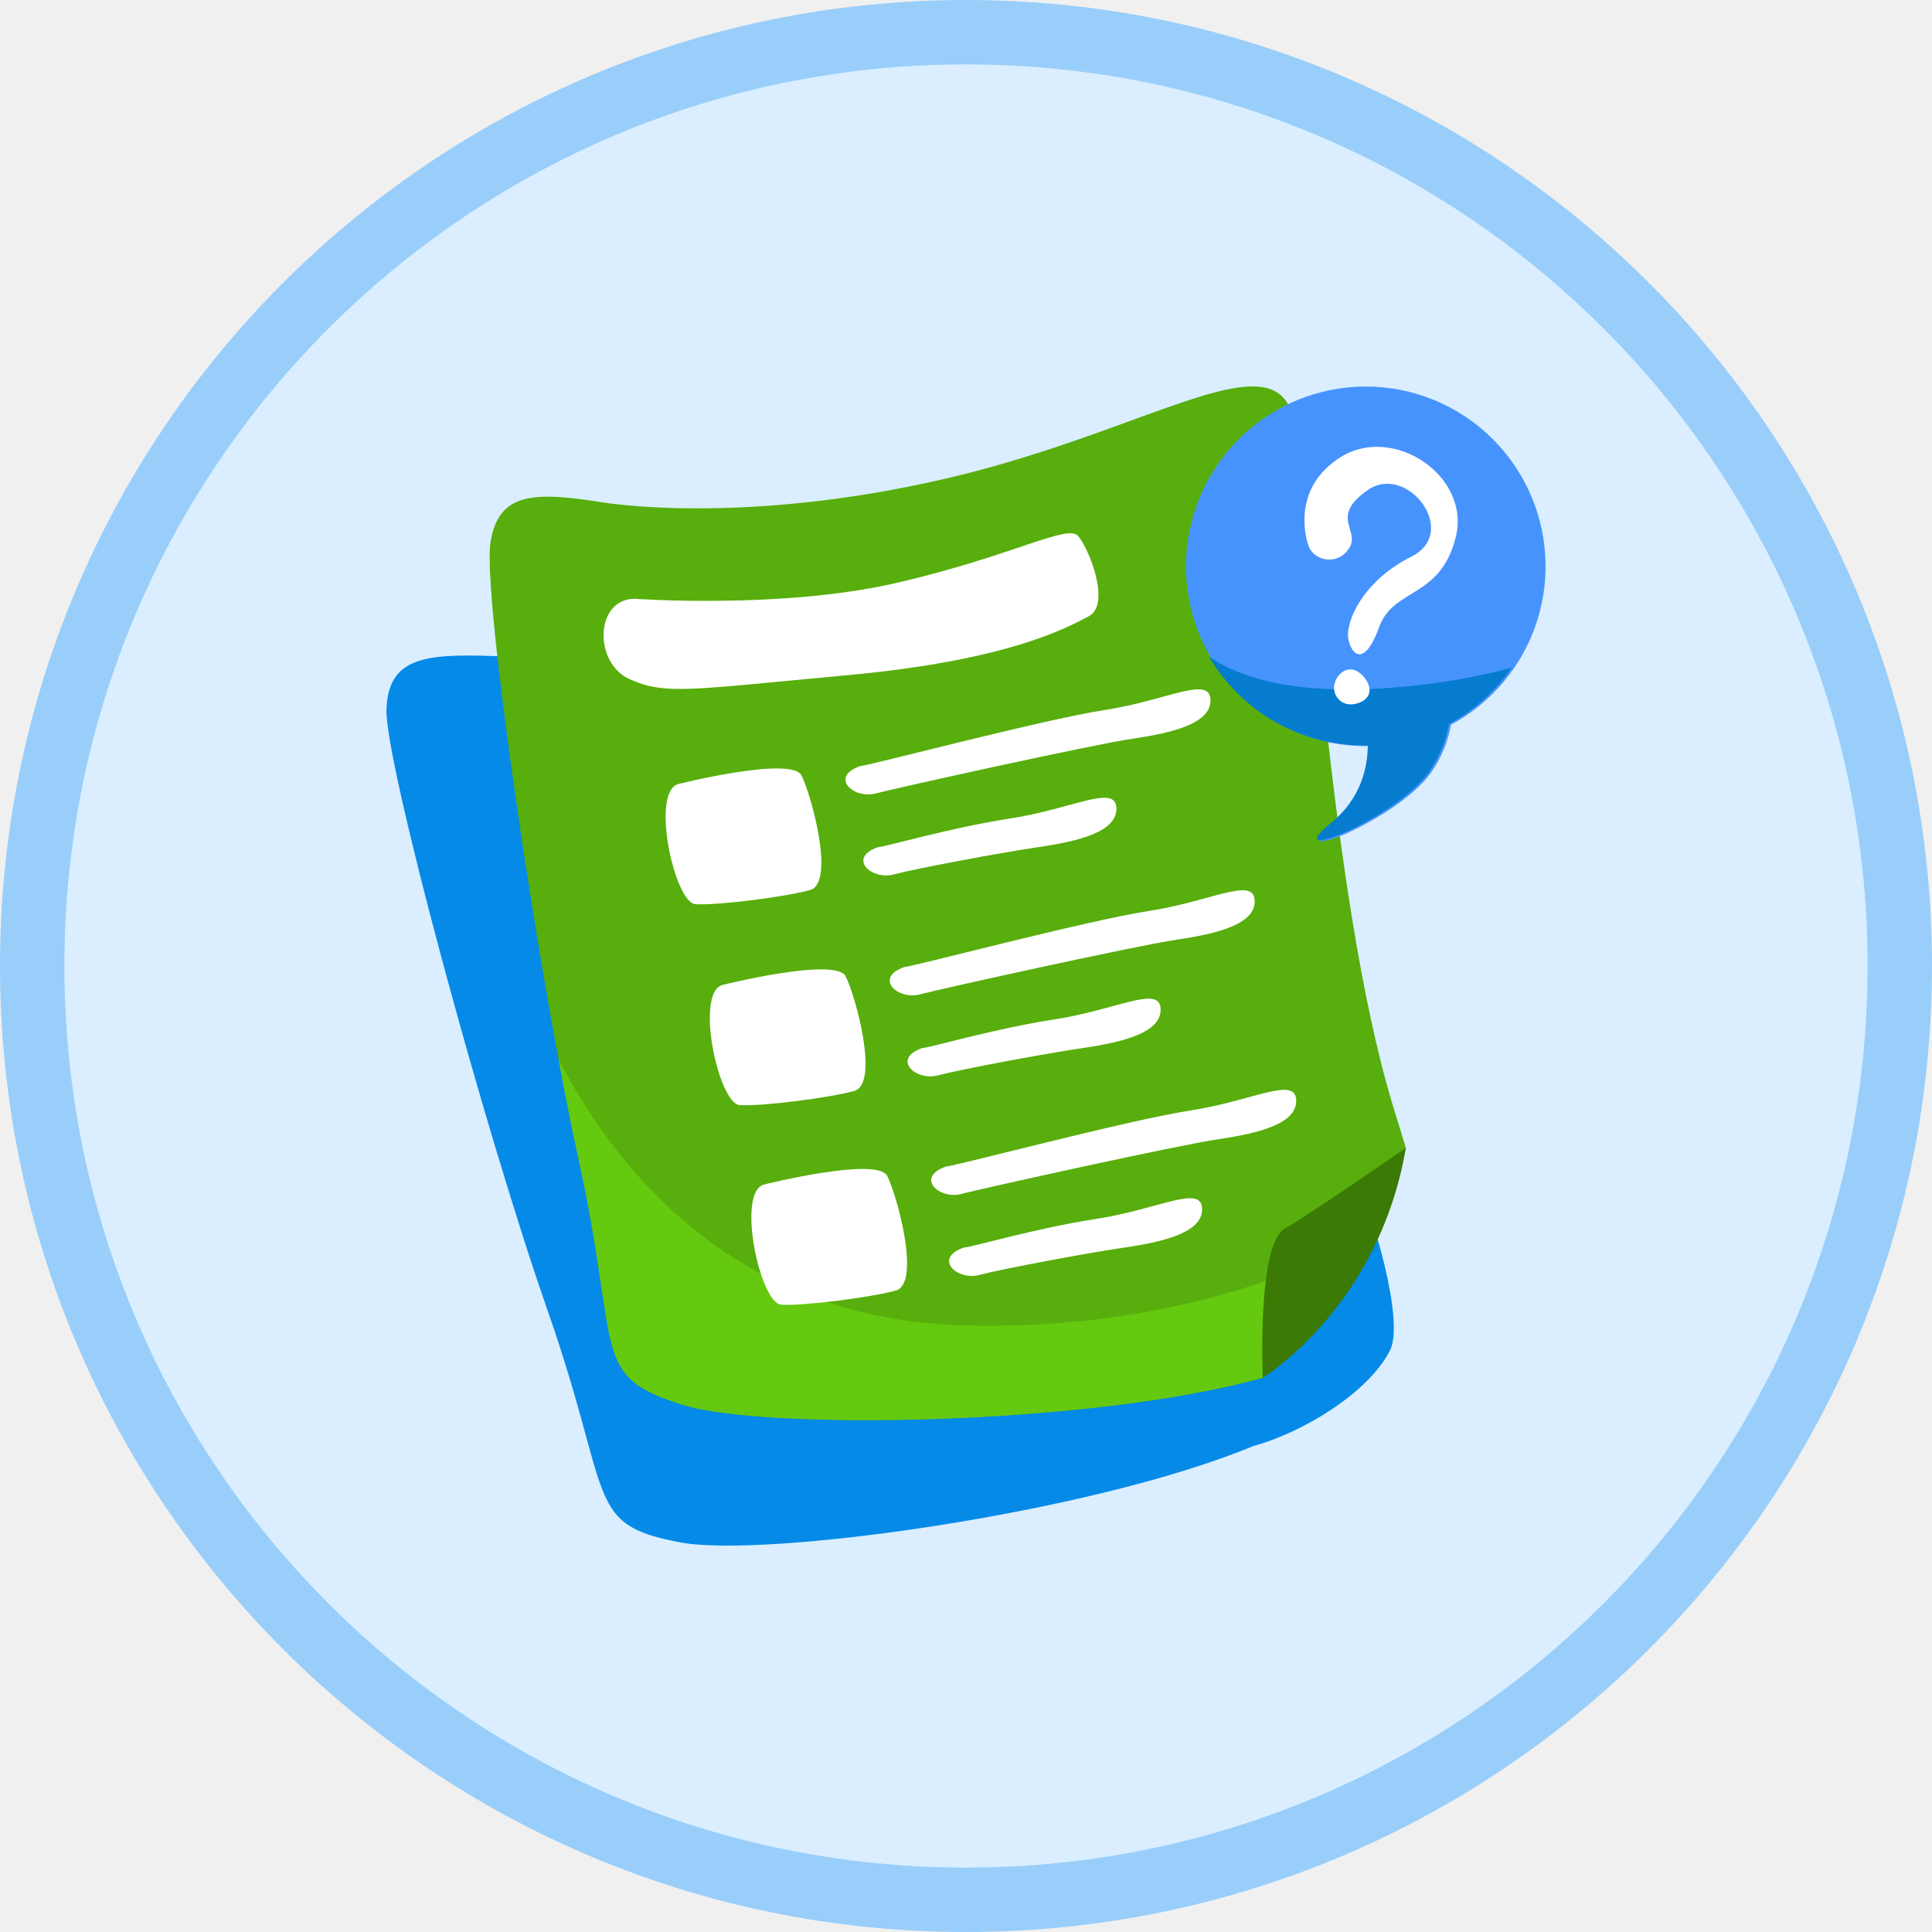
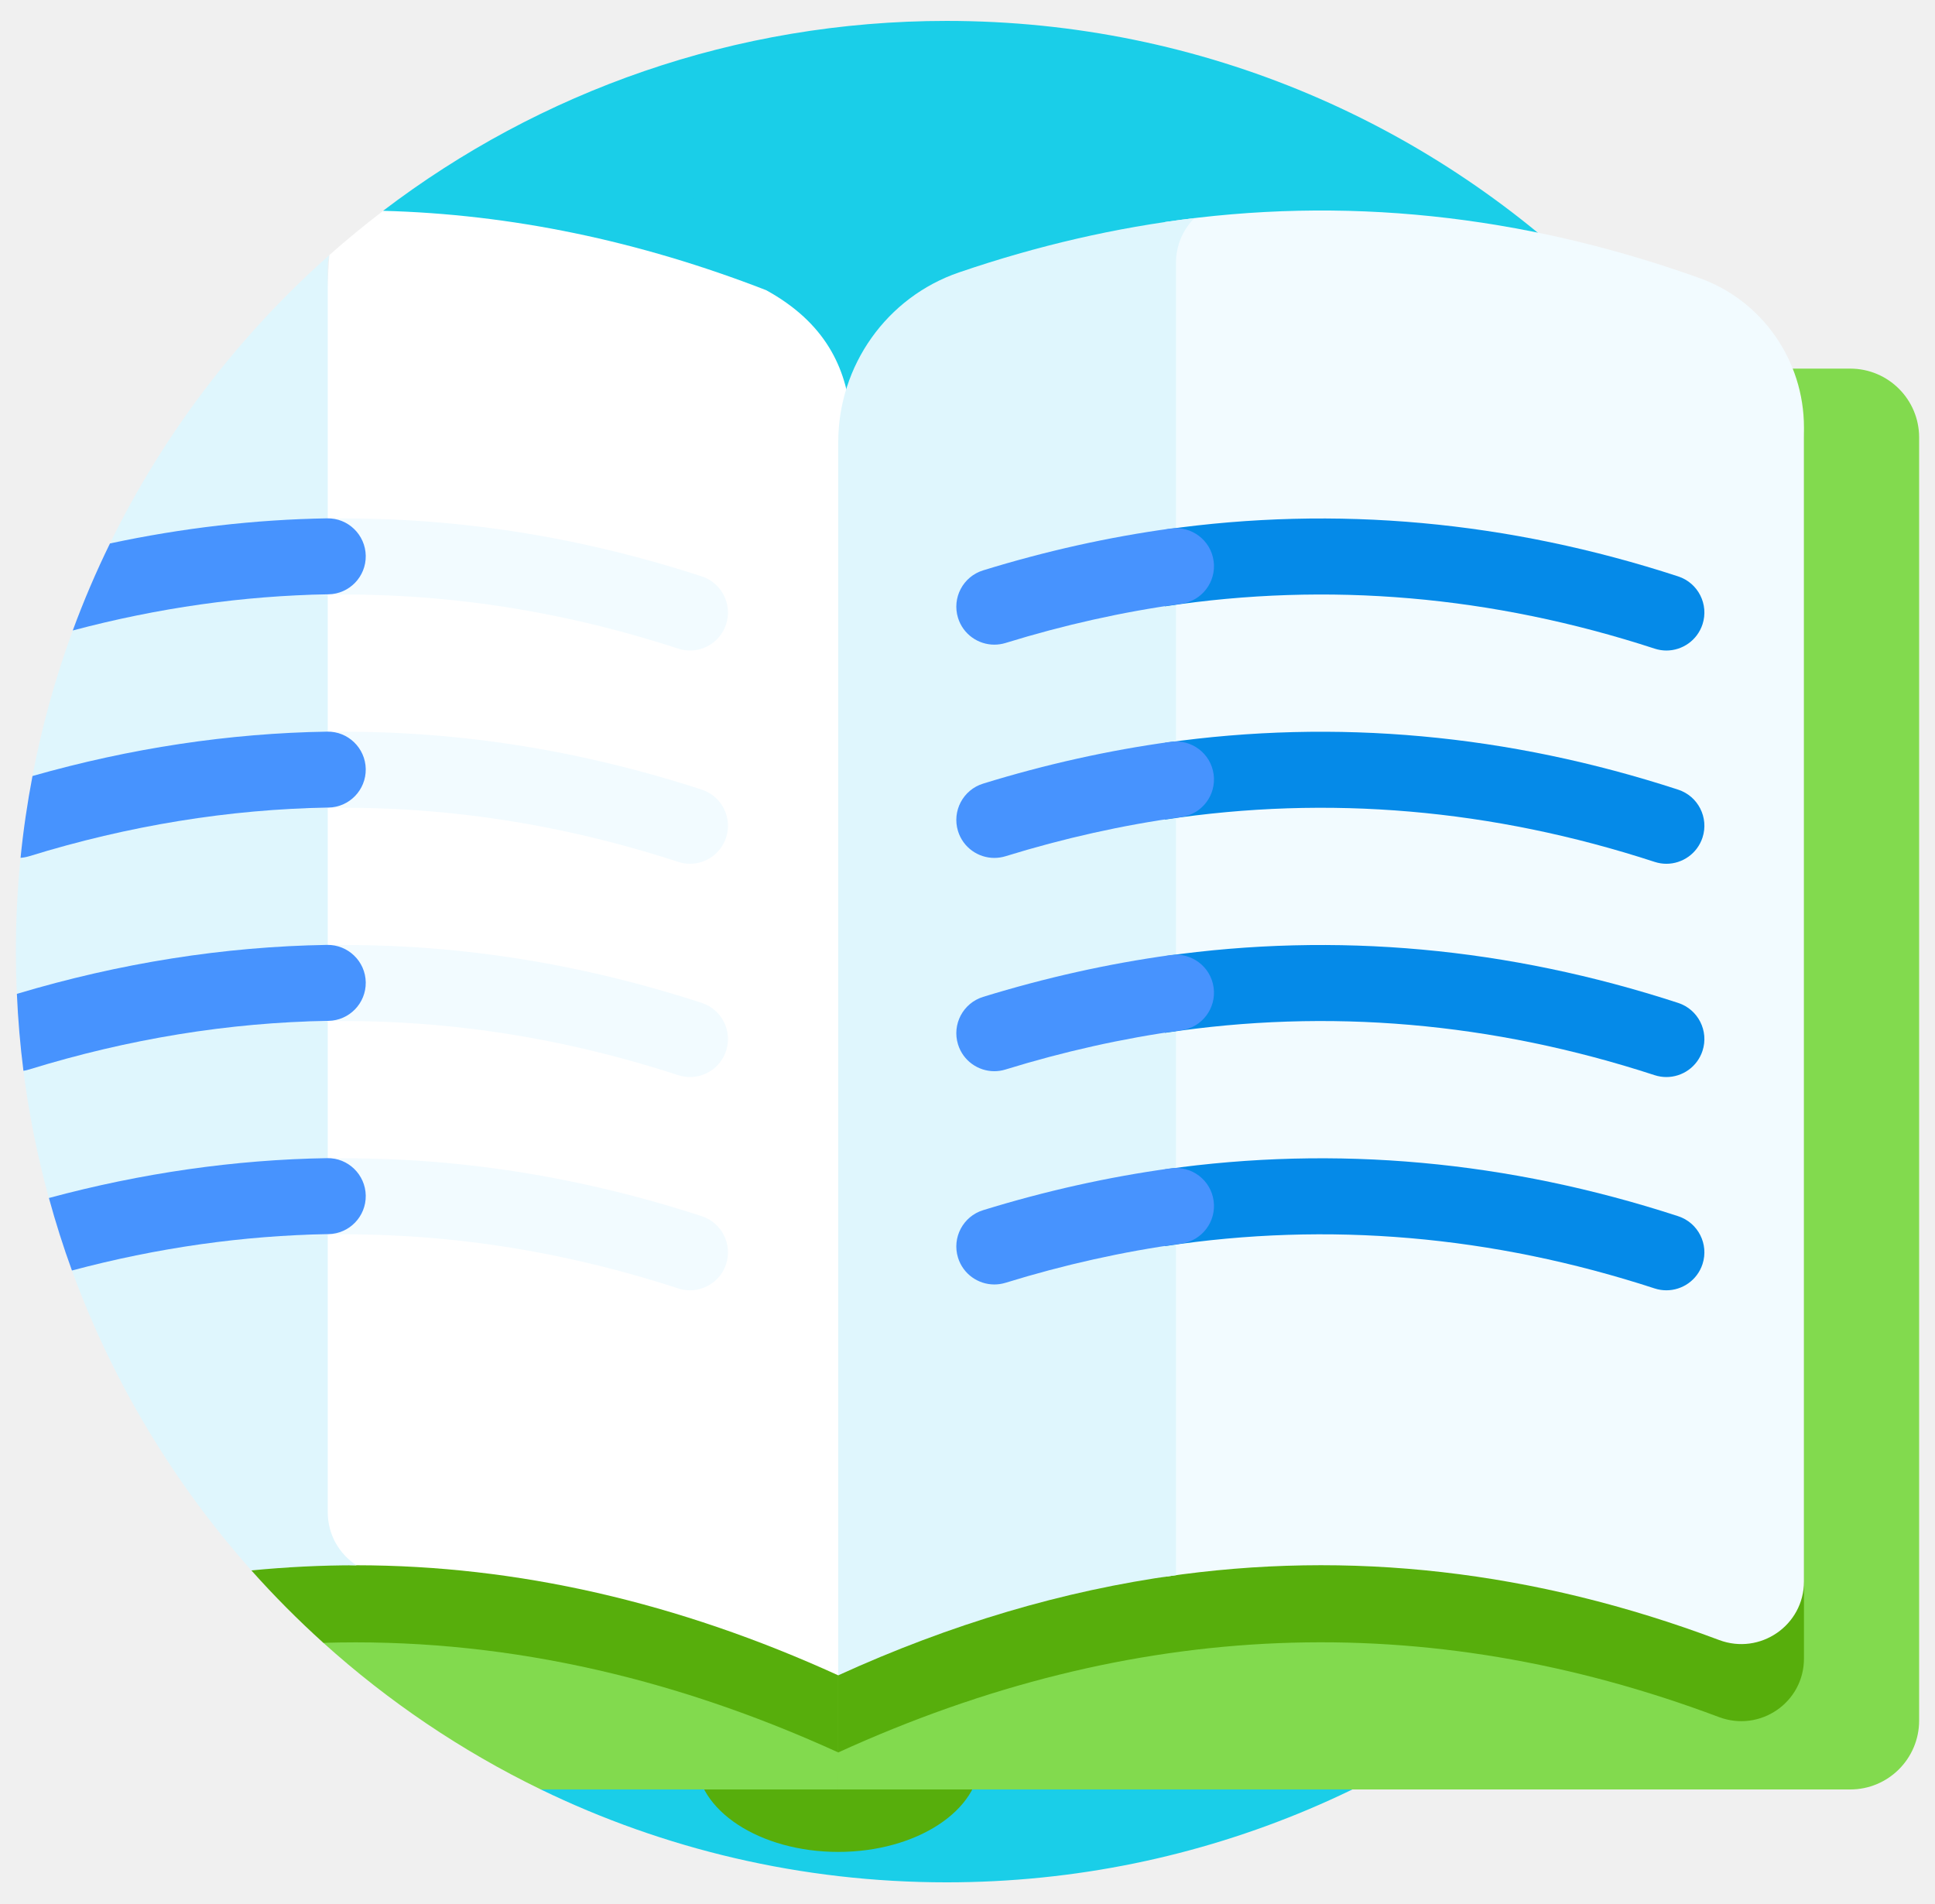
- <svg xmlns="http://www.w3.org/2000/svg" width="60" height="60" viewBox="0 0 60 60" fill="none">
-   <rect x="1" y="1" width="58" height="58" rx="29" fill="#DAEEFF" />
-   <rect x="1" y="1" width="58" height="58" rx="29" stroke="#99CEFA" stroke-width="2" />
-   <path d="M34.778 14.403C33.06 14.704 30.076 16.808 25.841 18.352C19.681 20.599 15.31 20.374 15.31 20.374C13.171 20.298 12.06 20.432 12.002 22.026C11.944 23.62 14.97 34.864 17.012 40.715C19.054 46.566 18.145 47.344 21.136 47.902C23.747 48.389 33.833 47.019 38.921 44.909C40.422 44.502 42.489 43.272 43.166 41.941C43.629 41.03 42.659 37.711 41.922 36.04C39.162 29.775 37.156 17.99 36.335 15.333C36.078 14.502 35.559 14.266 34.778 14.403Z" fill="#058AE8" />
-   <path d="M38.756 12.004C37.015 12.097 33.801 13.828 29.411 14.854C23.026 16.347 18.714 15.601 18.714 15.601C16.6 15.269 15.48 15.269 15.232 16.845C14.983 18.42 16.641 29.946 17.968 35.999C19.295 42.053 18.3 42.716 21.202 43.628C23.735 44.424 33.913 44.272 39.217 42.787C39.307 42.694 39.376 42.609 39.486 42.509C39.712 42.304 39.926 42.094 40.13 41.88C40.334 41.667 40.528 41.45 40.712 41.23C40.896 41.01 41.07 40.788 41.235 40.565C41.399 40.343 41.554 40.119 41.701 39.896C41.993 39.45 42.25 39.007 42.475 38.577C42.699 38.147 42.892 37.732 43.057 37.342C43.221 36.952 43.358 36.587 43.47 36.26C43.55 36.026 43.603 35.839 43.66 35.647C43.531 35.228 43.412 34.845 43.259 34.341C41.269 27.79 40.688 15.85 40.191 13.113C40.035 12.258 39.548 11.962 38.756 12.004Z" fill="#57AE0C" />
-   <path d="M17.349 32.907C17.558 34.025 17.767 35.08 17.968 35.999C19.295 42.053 18.3 42.716 21.202 43.628C23.736 44.424 33.913 44.272 39.217 42.786C39.307 42.694 39.376 42.608 39.486 42.509C39.712 42.304 39.926 42.094 40.13 41.88C40.335 41.667 40.529 41.449 40.712 41.23C40.896 41.01 41.07 40.788 41.235 40.565C41.4 40.343 41.555 40.119 41.701 39.896C41.993 39.45 42.25 39.006 42.475 38.577C42.507 38.515 42.537 38.455 42.568 38.394C39.604 39.928 35.421 41.288 30.003 41.163C23.029 41.002 19.275 36.594 17.349 32.907Z" fill="#65C90F" />
-   <path d="M43.66 35.647C43.66 35.647 40.771 37.658 39.9 38.155C39.03 38.653 39.217 42.786 39.217 42.786C39.217 42.786 42.817 40.602 43.66 35.647Z" fill="#3B7A04" />
-   <path d="M19.718 18.595C19.718 18.595 24.294 18.928 27.872 18.096C31.449 17.264 33.145 16.268 33.478 16.643C33.811 17.017 34.518 18.765 33.811 19.139C33.104 19.513 31.283 20.509 26.333 20.967C21.382 21.424 20.675 21.591 19.552 21.091C18.429 20.592 18.47 18.595 19.718 18.595Z" fill="white" />
-   <path d="M21.072 24.347C21.072 24.347 24.585 23.468 24.893 24.083C25.2 24.698 25.947 27.421 25.156 27.641C24.366 27.86 22.258 28.124 21.599 28.08C20.94 28.036 20.193 24.566 21.072 24.347Z" fill="white" />
-   <path d="M26.717 23.79C26.939 23.79 32.376 22.348 34.3 22.052C36.223 21.756 37.555 20.979 37.592 21.719C37.629 22.459 36.445 22.755 35.187 22.939C33.93 23.124 27.9 24.456 27.197 24.641C26.495 24.826 25.755 24.123 26.717 23.79Z" fill="white" />
-   <path d="M27.272 26.306C27.494 26.306 29.454 25.714 31.378 25.418C33.301 25.122 34.633 24.345 34.67 25.085C34.707 25.825 33.523 26.121 32.265 26.306C31.008 26.491 28.455 26.971 27.753 27.157C27.05 27.341 26.31 26.639 27.272 26.306Z" fill="white" />
-   <path d="M22.444 30.587C22.444 30.587 25.958 29.708 26.265 30.323C26.573 30.938 27.319 33.661 26.529 33.881C25.738 34.1 23.63 34.364 22.971 34.32C22.312 34.276 21.566 30.806 22.444 30.587Z" fill="white" />
-   <path d="M28.09 30.03C28.312 30.03 33.749 28.588 35.673 28.292C37.596 27.996 38.928 27.219 38.965 27.959C39.002 28.699 37.818 28.994 36.56 29.18C35.303 29.364 29.273 30.696 28.57 30.881C27.868 31.066 27.128 30.363 28.09 30.03Z" fill="white" />
-   <path d="M28.645 32.546C28.867 32.546 30.827 31.954 32.751 31.658C34.674 31.362 36.006 30.585 36.043 31.325C36.08 32.065 34.896 32.361 33.639 32.546C32.381 32.731 29.828 33.212 29.126 33.397C28.423 33.581 27.683 32.879 28.645 32.546Z" fill="white" />
-   <path d="M23.734 36.785C23.734 36.785 27.248 35.907 27.555 36.522C27.863 37.137 28.609 39.86 27.819 40.079C27.028 40.299 24.92 40.562 24.261 40.518C23.602 40.474 22.856 37.005 23.734 36.785Z" fill="white" />
-   <path d="M29.379 36.228C29.601 36.228 35.039 34.785 36.962 34.489C38.886 34.193 40.217 33.416 40.254 34.156C40.291 34.896 39.108 35.192 37.85 35.377C36.592 35.562 30.563 36.894 29.86 37.078C29.157 37.264 28.417 36.561 29.379 36.228Z" fill="white" />
-   <path d="M29.934 38.743C30.156 38.743 32.116 38.151 34.04 37.855C35.963 37.559 37.295 36.783 37.332 37.523C37.369 38.262 36.185 38.558 34.928 38.743C33.67 38.928 31.117 39.409 30.415 39.594C29.712 39.779 28.972 39.076 29.934 38.743Z" fill="white" />
-   <path d="M42.415 12.004C41.682 12.004 40.956 12.149 40.278 12.429C39.601 12.71 38.985 13.121 38.467 13.64C37.948 14.158 37.537 14.774 37.256 15.451C36.975 16.129 36.831 16.855 36.831 17.588C36.831 18.321 36.975 19.047 37.256 19.725C37.537 20.402 37.948 21.018 38.467 21.537C38.985 22.055 39.601 22.466 40.278 22.747C40.956 23.028 41.682 23.172 42.415 23.172C42.456 23.172 42.497 23.171 42.538 23.171C42.533 23.855 42.329 24.834 41.371 25.607C39.727 26.931 43.402 25.447 44.429 24.009C44.797 23.494 44.978 22.969 45.062 22.505C45.95 22.027 46.692 21.317 47.209 20.451C47.726 19.586 47.999 18.596 47.999 17.588C47.999 16.107 47.41 14.687 46.363 13.64C45.316 12.593 43.896 12.004 42.415 12.004Z" fill="#4793FE" />
-   <path d="M40.624 16.907C40.624 16.907 40.009 15.21 41.643 14.192C43.276 13.173 45.695 14.786 45.207 16.695C44.719 18.605 43.276 18.244 42.831 19.475C42.385 20.705 41.982 20.366 41.876 19.857C41.77 19.348 42.3 18.053 43.828 17.289C45.356 16.526 43.701 14.383 42.491 15.21C41.282 16.038 42.227 16.458 41.919 16.992C41.572 17.593 40.773 17.438 40.624 16.907Z" fill="white" />
-   <path d="M37.546 20.389C38.037 21.229 38.74 21.925 39.584 22.409C40.428 22.893 41.384 23.148 42.357 23.148C42.397 23.148 42.438 23.147 42.479 23.146C42.474 23.829 42.271 24.807 41.314 25.578C39.674 26.899 43.342 25.419 44.367 23.984C44.734 23.47 44.915 22.945 44.999 22.482C45.779 22.062 46.447 21.462 46.949 20.732C46.15 20.956 45.195 21.145 44.053 21.277C40.48 21.689 38.568 21.095 37.546 20.389Z" fill="#067CCF" />
-   <path d="M42.532 21.433C42.532 21.714 42.221 21.875 41.94 21.875C41.659 21.875 41.431 21.646 41.431 21.365C41.431 21.084 41.659 20.789 41.94 20.789C42.221 20.789 42.532 21.152 42.532 21.433Z" fill="white" />
+ <svg xmlns="http://www.w3.org/2000/svg" width="61" height="60" viewBox="0 0 61 60" fill="none">
+   <g clip-path="url(#clip0_987_1016)">
+     <path d="M29.841 0.659C23.165 0.659 17.009 2.889 12.079 6.644L17.049 56.413C20.915 58.289 25.255 59.341 29.841 59.341C46.046 59.341 59.183 46.205 59.183 30C59.183 13.795 46.046 0.659 29.841 0.659Z" fill="#1ACEE8" />
+     <path d="M26.425 58.382C28.895 58.382 30.897 57.071 30.897 55.455C30.897 53.838 28.895 52.527 26.425 52.527C23.955 52.527 21.953 53.838 21.953 55.455C21.953 57.071 23.955 58.382 26.425 58.382Z" fill="#57AE0C" />
+     <path d="M29.841 52.792C43.07 52.792 53.793 42.068 53.793 28.84C53.793 15.611 43.07 4.888 29.841 4.888C16.613 4.888 5.889 15.611 5.889 28.84C5.889 42.068 16.613 52.792 29.841 52.792Z" fill="#1ACEE8" />
+     <path d="M10.194 51.791C12.239 53.636 14.545 55.197 17.049 56.413H26.425V11.621L10.194 51.791Z" fill="#82DA4E" />
+     <path d="M58.328 56.413H26.425L25.093 14.916L32.564 11.621H58.328C59.528 11.621 60.5 12.593 60.5 13.793V54.24C60.5 55.44 59.528 56.413 58.328 56.413Z" fill="#82DA4E" />
+     <path d="M26.425 13.828V55.246C35.679 51.024 44.934 50.652 54.189 54.131C55.485 54.618 56.869 53.671 56.869 52.287V13.828C56.869 13.03 56.388 12.313 55.653 12.004C46.316 8.085 36.979 8.085 27.642 12.004C26.906 12.313 26.425 13.03 26.425 13.828Z" fill="#57AE0C" />
+     <path d="M53.572 8.765C47.956 6.758 42.34 6.171 36.724 7V49.707C42.546 48.848 48.369 49.512 54.192 51.701C55.486 52.188 56.869 51.239 56.869 49.856V13.475C56.869 11.368 55.556 9.474 53.572 8.765Z" fill="#F2FBFF" />
+     <path d="M25.208 12.004L7.925 49.508C8.639 50.309 9.397 51.072 10.194 51.791C15.604 51.627 21.014 52.777 26.424 55.245V13.828C26.424 13.03 25.943 12.313 25.208 12.004Z" fill="#57AE0C" />
+     <path d="M26.826 13.159C26.684 11.571 26.001 10.165 24.153 9.148C20.129 7.586 16.105 6.752 12.08 6.646C11.496 7.091 10.928 7.558 10.38 8.044L8.128 46.08C8.023 47.85 9.431 49.344 11.205 49.345H11.238C16.3 49.35 21.363 50.506 26.425 52.815L30.992 31.428L26.826 13.159Z" fill="white" />
+     <path d="M10.332 47.669V8.479C10.332 8.331 10.348 8.185 10.38 8.044C7.522 10.58 5.162 13.664 3.466 17.132L4.645 18.427L2.294 19.876C1.751 21.353 1.323 22.887 1.022 24.464L2.294 25.607L0.647 27.044C0.55 28.016 0.5 29.002 0.5 30C0.5 30.437 0.51 30.871 0.528 31.303L2.074 32.213L0.738 33.757C0.913 35.126 1.183 36.465 1.54 37.768L3.142 38.596L2.268 40.053C3.55 43.567 5.486 46.768 7.926 49.508C9.03 49.4 10.134 49.345 11.238 49.346C10.701 48.993 10.332 48.39 10.332 47.669Z" fill="#DFF6FD" />
+     <path d="M37.073 8.273C37.073 7.738 37.29 7.24 37.654 6.876C35.182 7.172 32.709 7.741 30.237 8.586C27.952 9.366 26.425 11.527 26.425 13.942V52.815C29.974 51.196 33.524 50.145 37.073 49.658V8.273H37.073Z" fill="#DFF6FD" />
+     <path d="M52.903 18.171C47.539 16.421 42.118 15.93 36.724 16.694V19.115C41.869 18.334 47.042 18.779 52.161 20.448C52.284 20.488 52.409 20.508 52.532 20.508C53.037 20.508 53.506 20.186 53.671 19.681C53.876 19.052 53.532 18.376 52.903 18.171Z" fill="#058AE8" />
+     <path d="M31.345 20.323C30.834 20.323 30.36 19.993 30.201 19.479C30.006 18.847 30.36 18.176 30.992 17.981C32.955 17.375 34.946 16.931 36.91 16.662C37.566 16.573 38.169 17.031 38.259 17.686C38.349 18.341 37.891 18.945 37.236 19.035C35.4 19.287 33.537 19.702 31.699 20.27C31.581 20.306 31.462 20.323 31.345 20.323Z" fill="#4793FE" />
+     <path d="M52.903 24.894C47.539 23.145 42.118 22.653 36.724 23.417V25.838C41.869 25.058 47.042 25.502 52.161 27.171C52.284 27.211 52.409 27.231 52.532 27.231C53.037 27.231 53.506 26.909 53.671 26.404C53.876 25.775 53.532 25.099 52.903 24.894Z" fill="#058AE8" />
+     <path d="M31.345 27.046C30.834 27.046 30.36 26.716 30.201 26.202C30.006 25.57 30.36 24.899 30.992 24.704C32.954 24.098 34.945 23.655 36.91 23.385C37.566 23.296 38.169 23.754 38.259 24.409C38.349 25.064 37.891 25.668 37.236 25.758C35.4 26.01 33.537 26.425 31.699 26.993C31.581 27.029 31.462 27.046 31.345 27.046Z" fill="#4793FE" />
+     <path d="M52.903 31.617C47.539 29.868 42.118 29.376 36.724 30.14V32.561C41.869 31.781 47.042 32.225 52.161 33.895C52.284 33.935 52.409 33.954 52.532 33.954C53.037 33.954 53.506 33.633 53.671 33.127C53.876 32.498 53.532 31.822 52.903 31.617Z" fill="#058AE8" />
+     <path d="M31.345 33.77C30.834 33.77 30.36 33.44 30.201 32.925C30.006 32.293 30.36 31.623 30.992 31.427C32.955 30.822 34.946 30.378 36.91 30.108C37.565 30.018 38.17 30.477 38.259 31.132C38.349 31.788 37.891 32.392 37.236 32.481C35.4 32.733 33.537 33.149 31.699 33.716C31.581 33.753 31.462 33.77 31.345 33.77Z" fill="#4793FE" />
+     <path d="M52.903 38.341C47.539 36.591 42.118 36.1 36.724 36.864V39.285C41.869 38.504 47.042 38.949 52.161 40.618C52.284 40.658 52.409 40.677 52.532 40.677C53.037 40.677 53.506 40.356 53.671 39.851C53.876 39.222 53.532 38.546 52.903 38.341Z" fill="#058AE8" />
+     <path d="M22.123 18.171C17.979 16.819 13.802 16.219 9.628 16.367C9.629 16.375 9.629 16.383 9.629 16.391V18.766C13.553 18.617 17.482 19.177 21.38 20.448C21.503 20.488 21.628 20.508 21.752 20.508C22.256 20.508 22.725 20.186 22.89 19.681C23.095 19.052 22.752 18.376 22.123 18.171Z" fill="#F2FBFF" />
+     <path d="M22.123 24.894C17.98 23.543 13.802 22.942 9.629 23.09V25.489C13.554 25.34 17.483 25.9 21.38 27.171C21.504 27.212 21.629 27.231 21.752 27.231C22.256 27.231 22.725 26.909 22.89 26.404C23.095 25.775 22.752 25.099 22.123 24.894Z" fill="#F2FBFF" />
+     <path d="M22.123 31.617C17.98 30.266 13.802 29.665 9.629 29.814V32.213C13.554 32.063 17.483 32.623 21.38 33.895C21.504 33.935 21.629 33.954 21.752 33.954C22.256 33.954 22.725 33.633 22.89 33.127C23.095 32.498 22.752 31.822 22.123 31.617Z" fill="#F2FBFF" />
+     <path d="M22.123 38.341C17.98 36.989 13.802 36.389 9.629 36.537V38.936C13.554 38.787 17.483 39.347 21.38 40.618C21.504 40.658 21.629 40.677 21.752 40.677C22.256 40.677 22.725 40.356 22.89 39.851C23.095 39.222 22.752 38.546 22.123 38.341Z" fill="#F2FBFF" />
+     <path d="M10.313 16.341C8.042 16.378 5.75 16.644 3.467 17.132C3.031 18.022 2.639 18.938 2.294 19.876C4.977 19.163 7.681 18.779 10.351 18.736C11.013 18.726 11.54 18.181 11.53 17.52C11.519 16.858 10.971 16.328 10.313 16.341Z" fill="#4793FE" />
+     <path d="M10.313 23.065C7.23 23.114 4.109 23.586 1.024 24.464C0.862 25.312 0.735 26.172 0.648 27.043C0.738 27.037 0.829 27.02 0.919 26.993C4.051 26.026 7.225 25.51 10.352 25.459C11.013 25.449 11.54 24.904 11.53 24.243C11.519 23.581 10.971 23.053 10.313 23.065Z" fill="#4793FE" />
+     <path d="M10.313 29.788C7.066 29.84 3.777 30.36 0.532 31.332C0.568 32.149 0.637 32.958 0.739 33.757C0.799 33.748 0.859 33.735 0.918 33.716C4.051 32.749 7.224 32.233 10.351 32.183C11.013 32.172 11.54 31.628 11.53 30.966C11.519 30.305 10.971 29.779 10.313 29.788Z" fill="#4793FE" />
+     <path d="M10.313 36.511C7.402 36.558 4.458 36.981 1.542 37.767C1.754 38.542 1.995 39.305 2.268 40.053C4.96 39.335 7.673 38.95 10.352 38.906C11.013 38.896 11.54 38.351 11.53 37.69C11.519 37.028 10.971 36.498 10.313 36.511Z" fill="#4793FE" />
+     <path d="M31.345 40.493C30.834 40.493 30.36 40.163 30.201 39.649C30.006 39.017 30.36 38.346 30.992 38.151C32.954 37.545 34.945 37.102 36.91 36.832C37.565 36.742 38.17 37.2 38.259 37.856C38.349 38.511 37.891 39.115 37.236 39.205C35.4 39.457 33.537 39.872 31.699 40.44C31.581 40.476 31.462 40.493 31.345 40.493Z" fill="#4793FE" />
+   </g>
+   <defs>
+     <clipPath id="clip0_987_1016">
+       <rect width="60" height="60" fill="white" transform="translate(0.5)" />
+     </clipPath>
+   </defs>
</svg>
